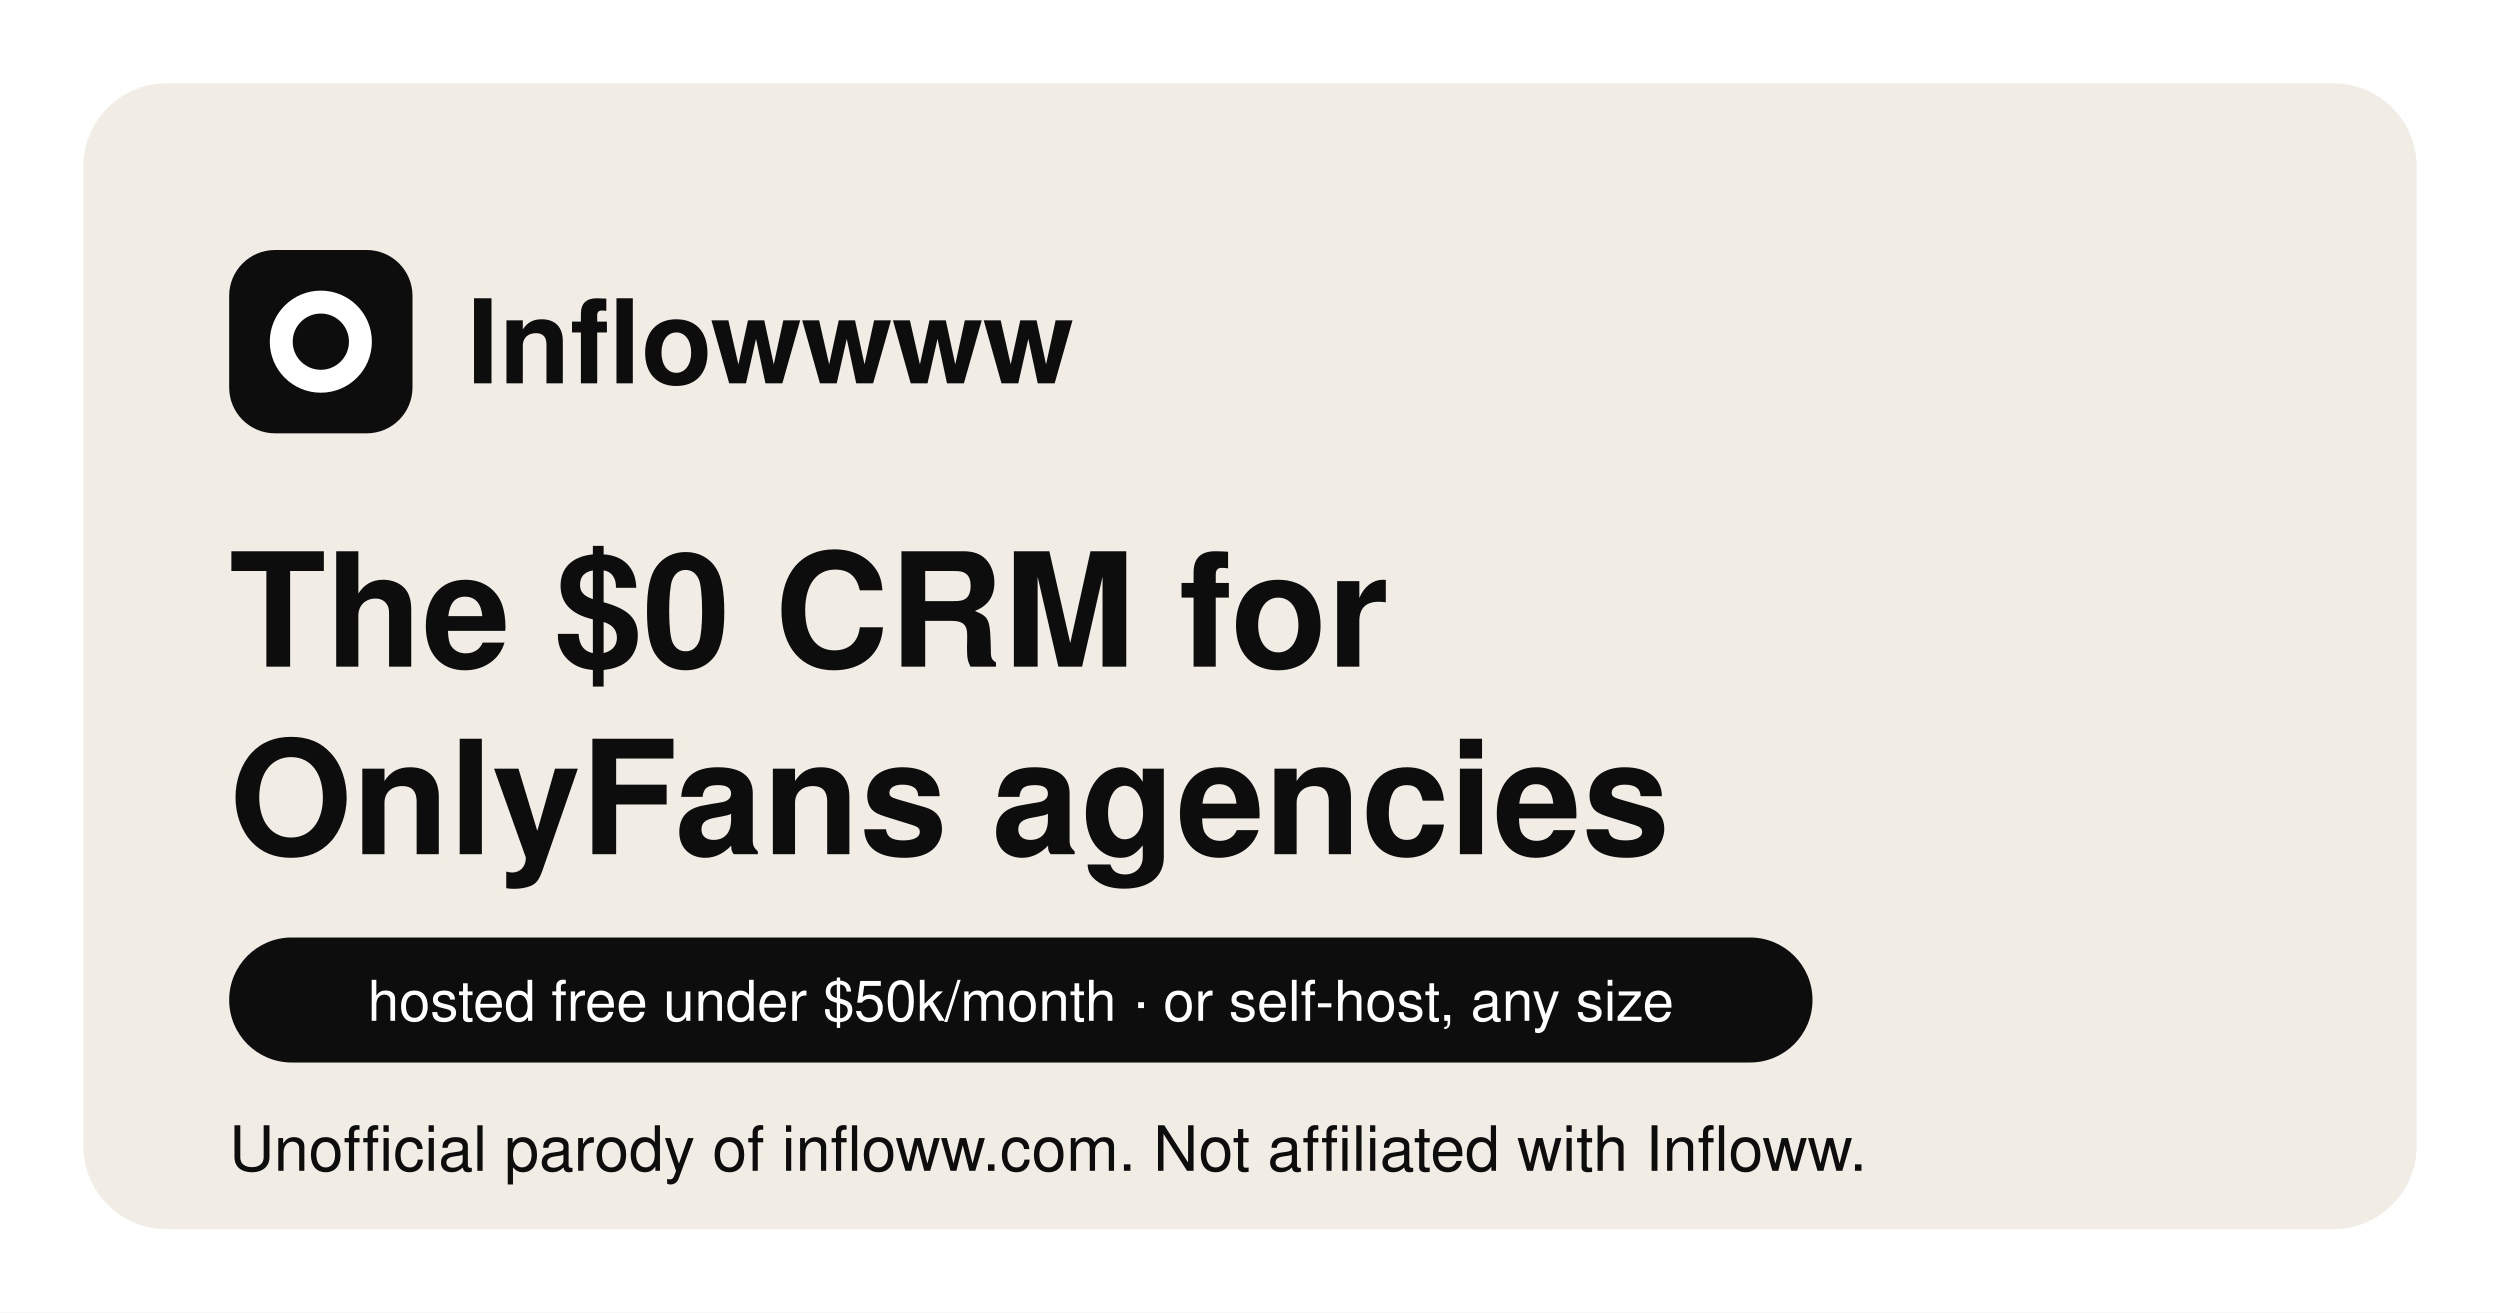
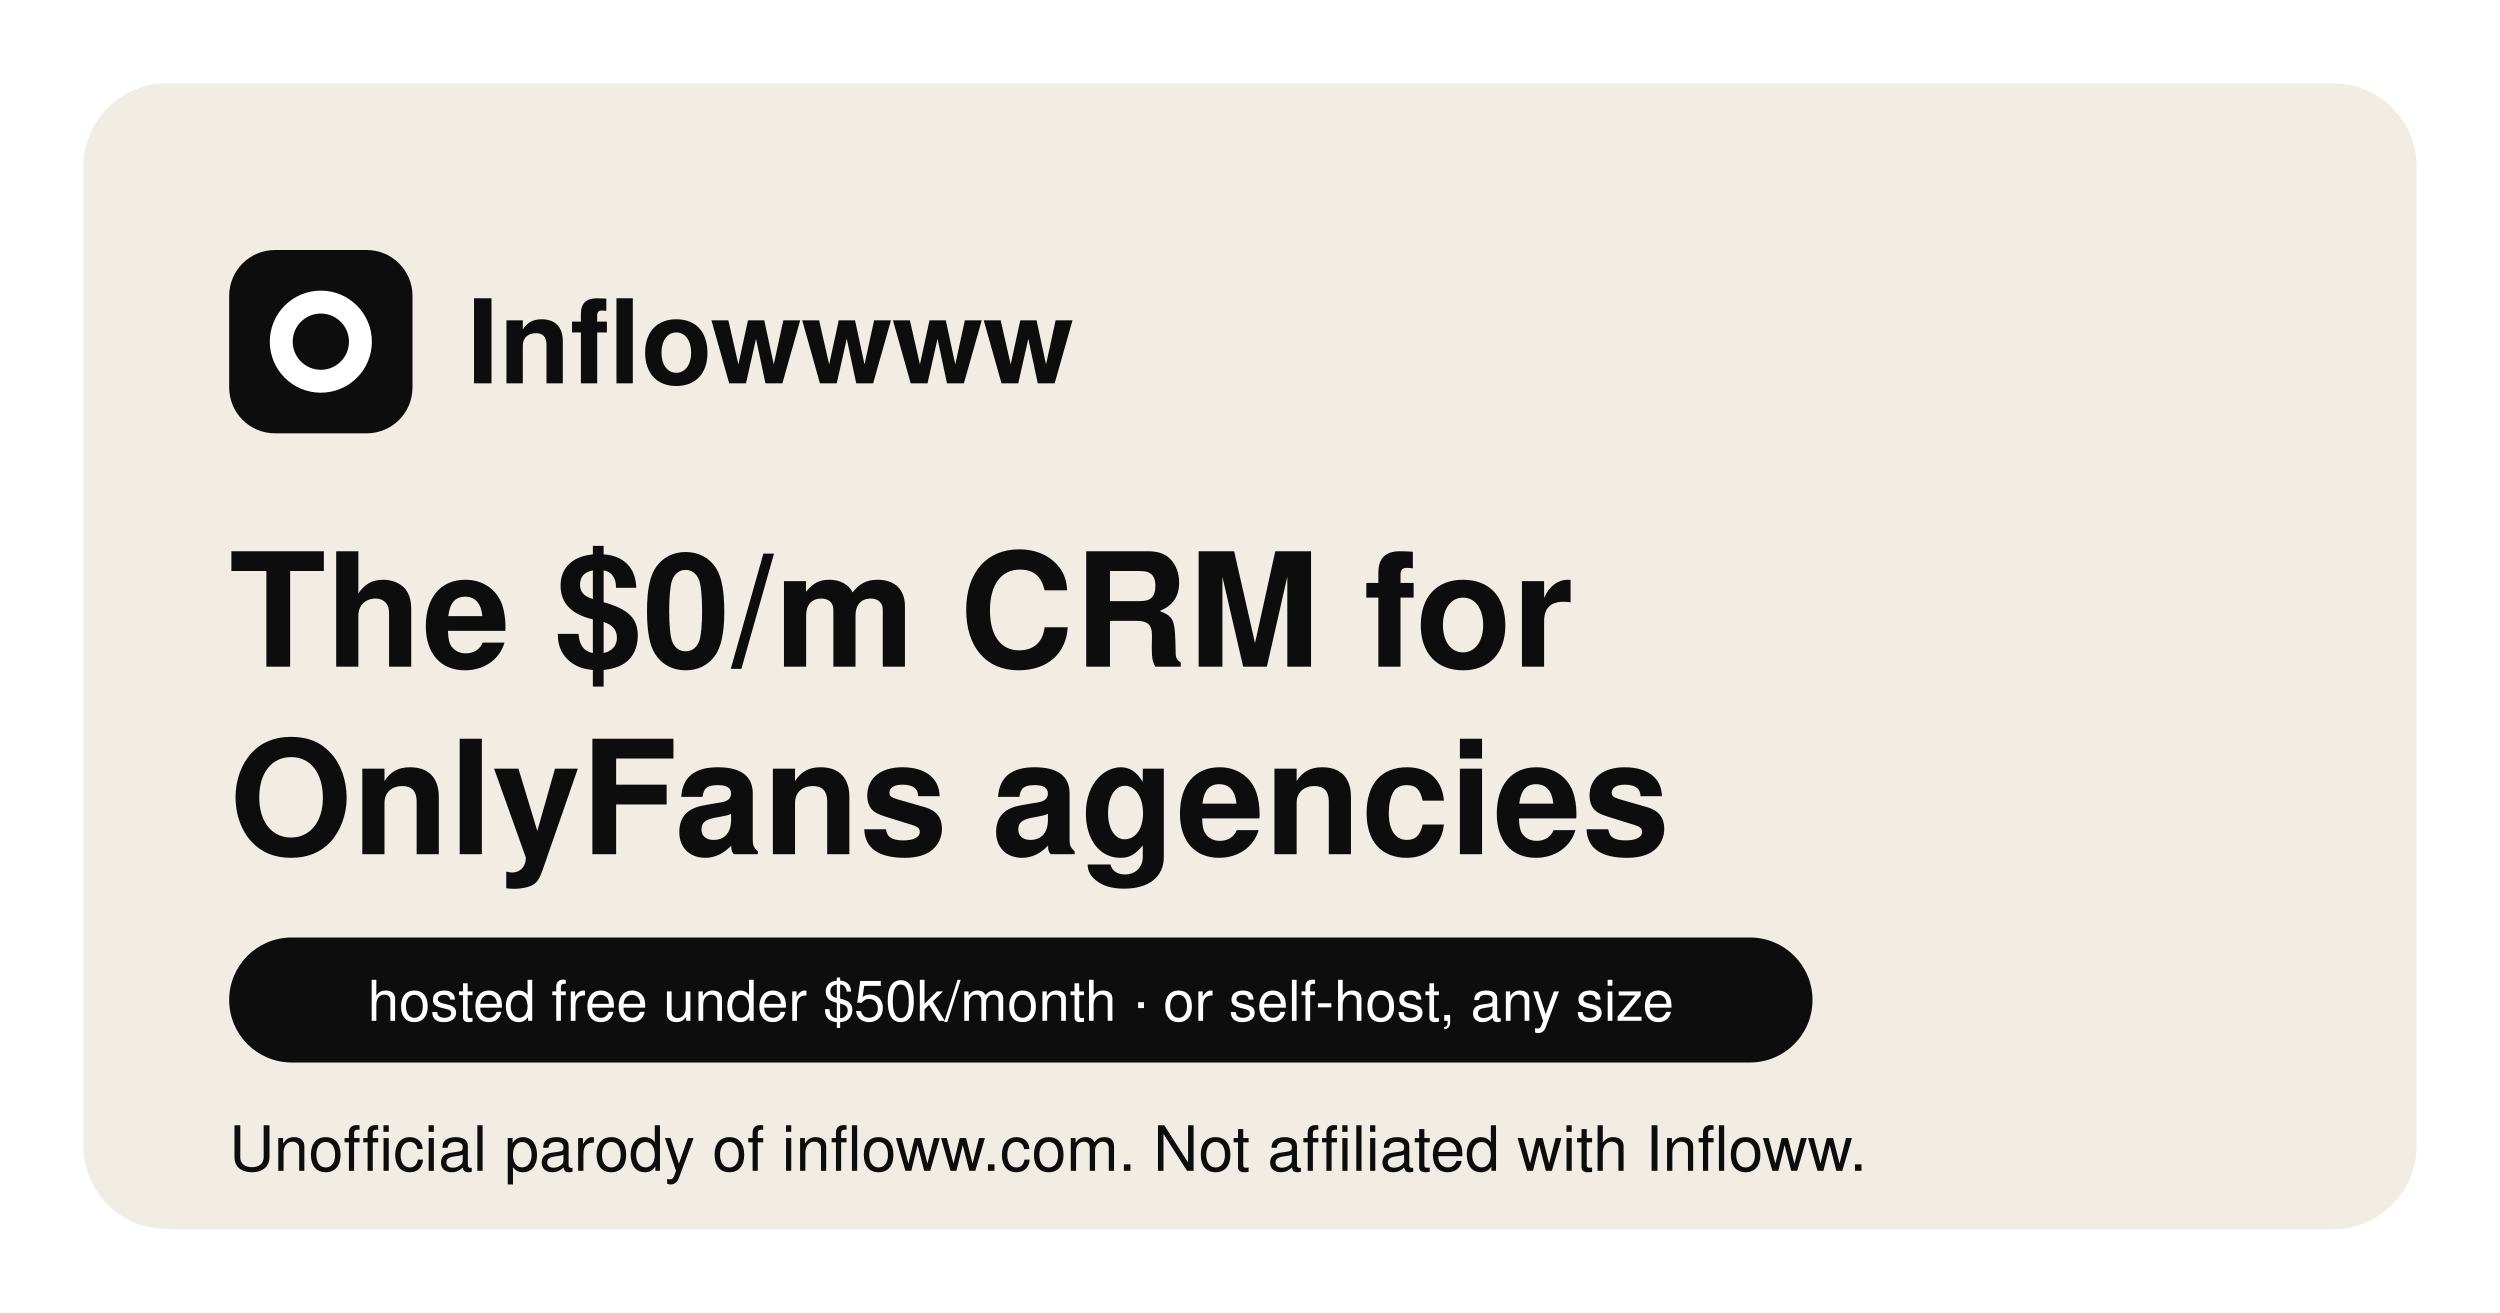
<svg xmlns="http://www.w3.org/2000/svg" width="1200" height="630" viewBox="0 0 1200 630">
  <rect width="1200" height="630" fill="#ffffff" />
  <rect x="40" y="40" width="1120" height="550" rx="40" fill="#f1ede5" />
  <rect x="110" y="120" width="88" height="88" rx="22" fill="#0d0d0d" />
  <circle cx="154" cy="164" r="19" fill="none" stroke="#ffffff" stroke-width="11" />
  <g font-family="Helvetica Neue, Helvetica, Arial, sans-serif" fill="#0d0d0d">
    <text x="224" y="184" font-size="56" font-weight="700">Inflowwww</text>
-     <text x="110" y="320" font-size="76" font-weight="700">The $0 CRM for</text>
+     <text x="110" y="320" font-size="76" font-weight="700">The $0/m CRM for</text>
    <text x="110" y="410" font-size="76" font-weight="700">OnlyFans agencies</text>
    <rect x="110" y="450" width="760" height="60" rx="30" />
    <text x="490" y="490" font-size="27" font-weight="500" fill="#ffffff" text-anchor="middle">hosted free under $50k/month · or self-host, any size</text>
    <text x="110" y="562" font-size="30" font-weight="500">Unofficial parody of infloww.com. Not affiliated with Infloww.</text>
  </g>
</svg>
